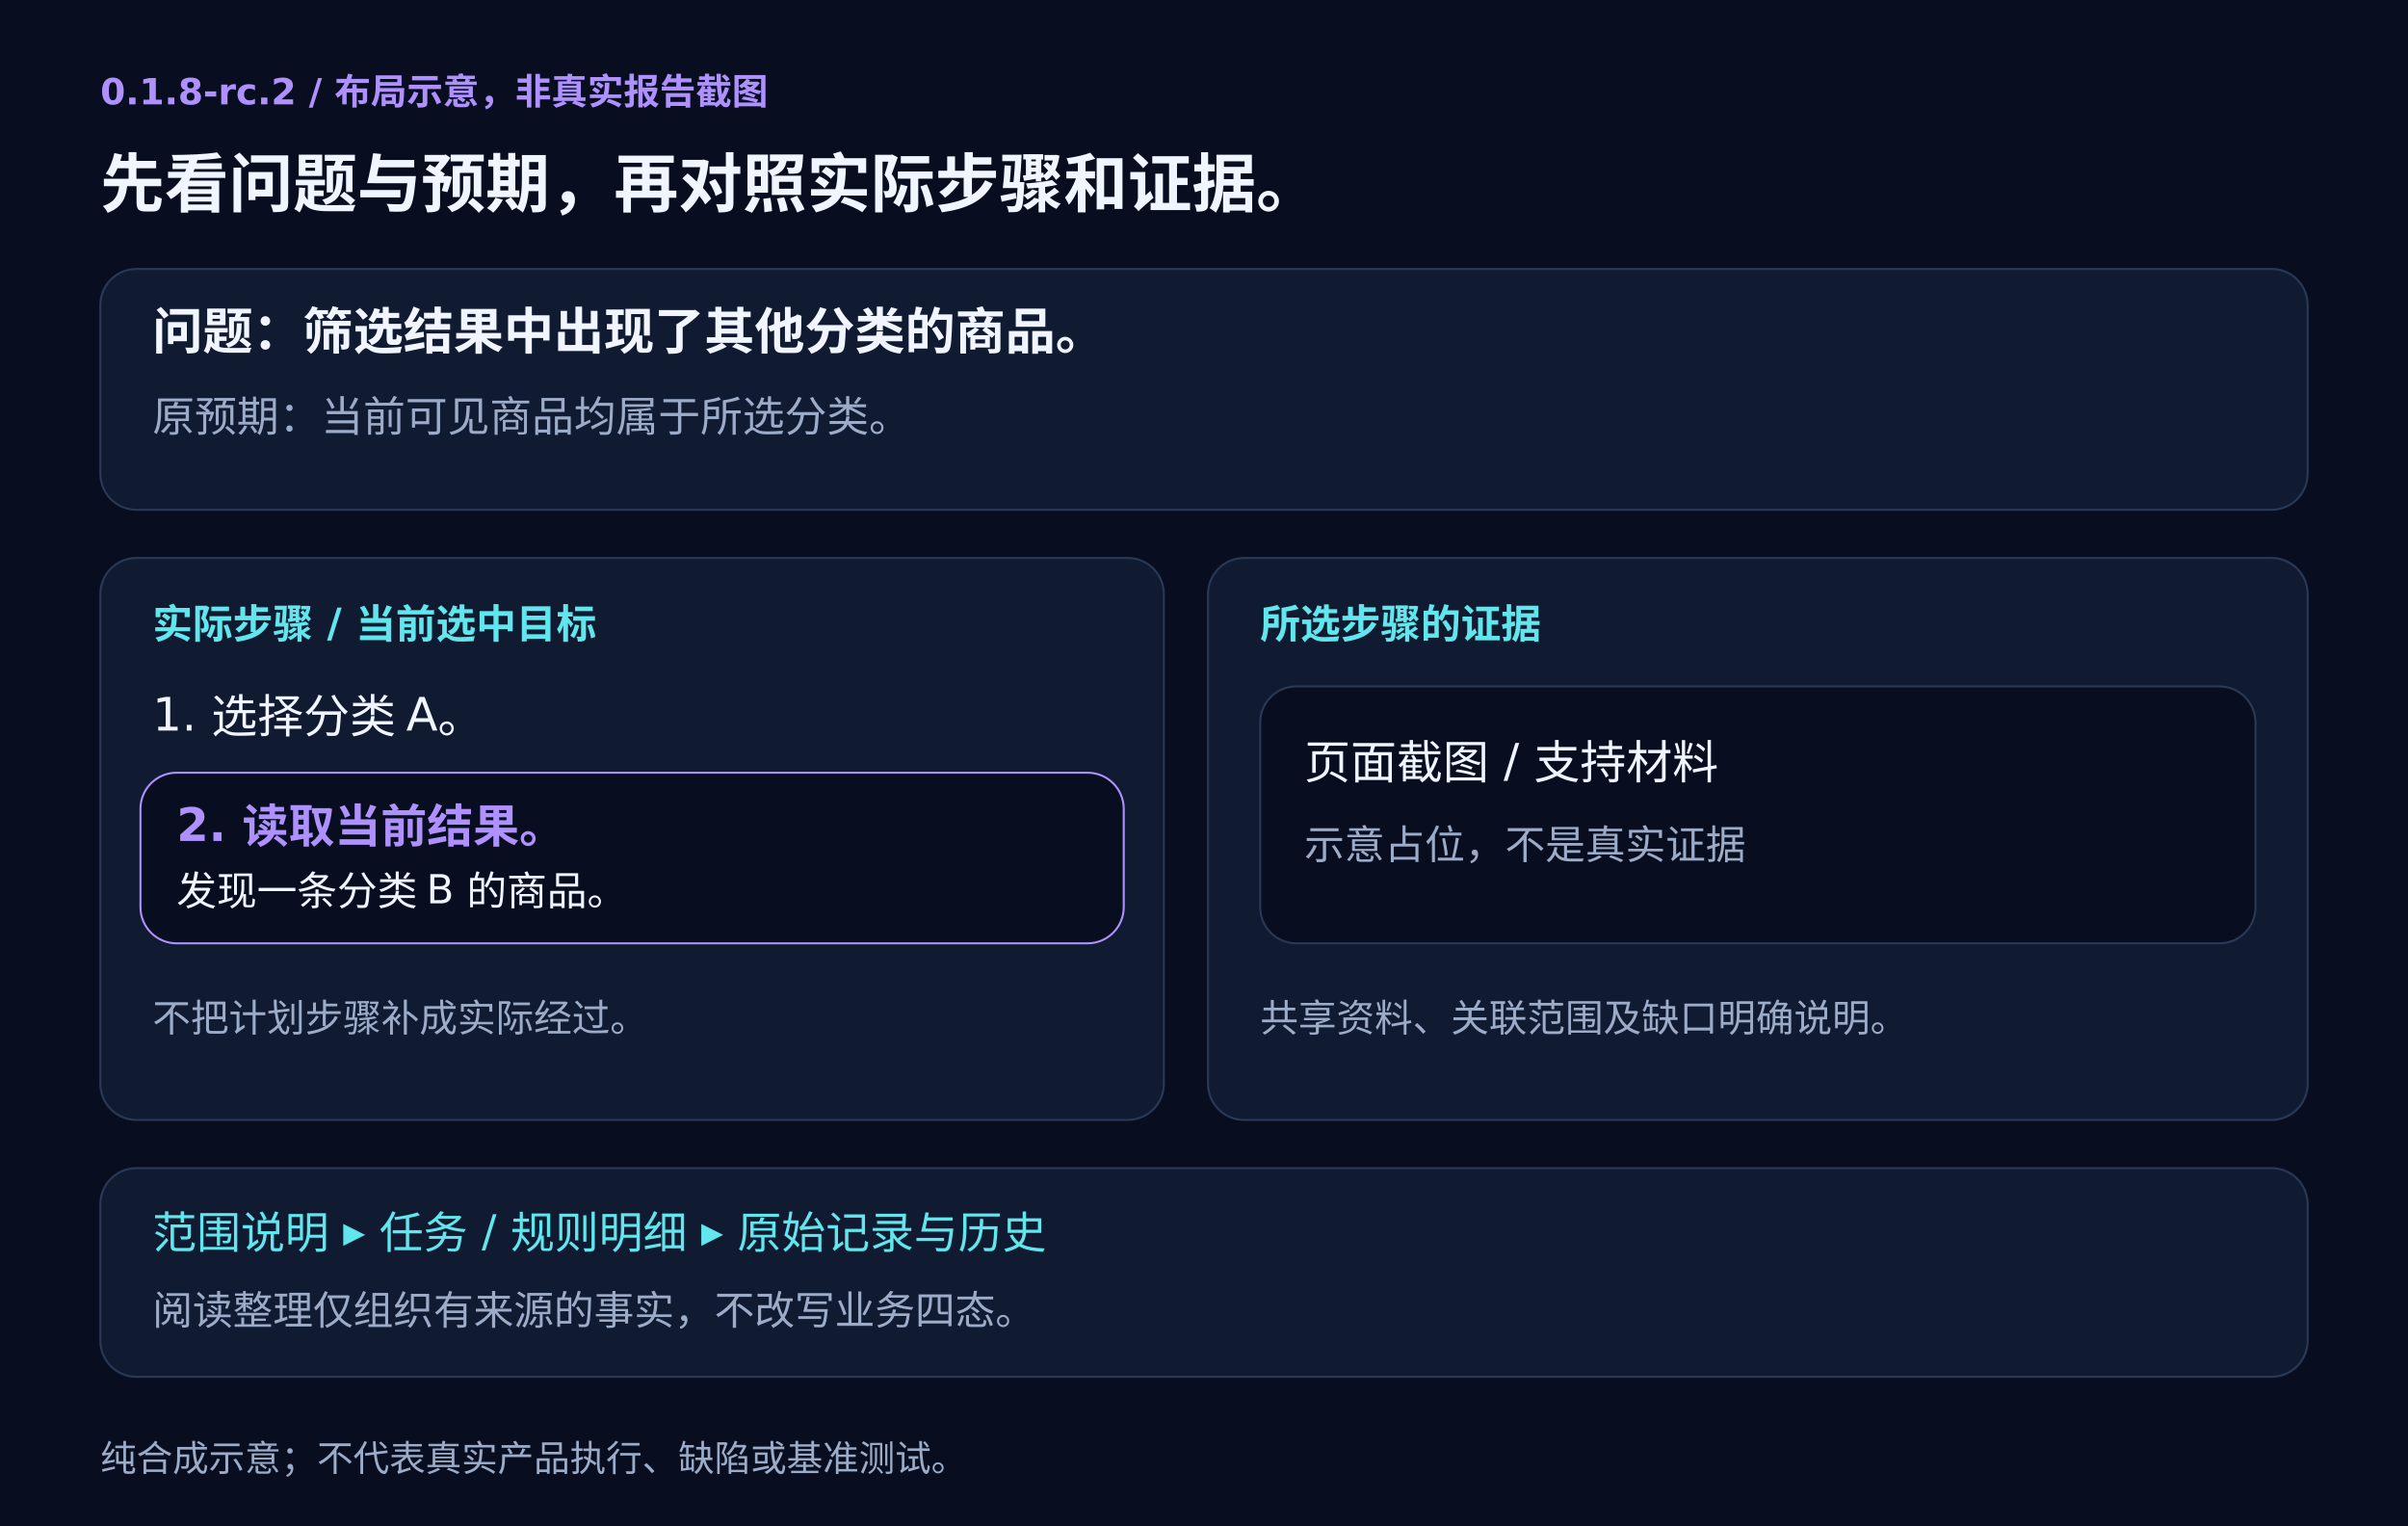
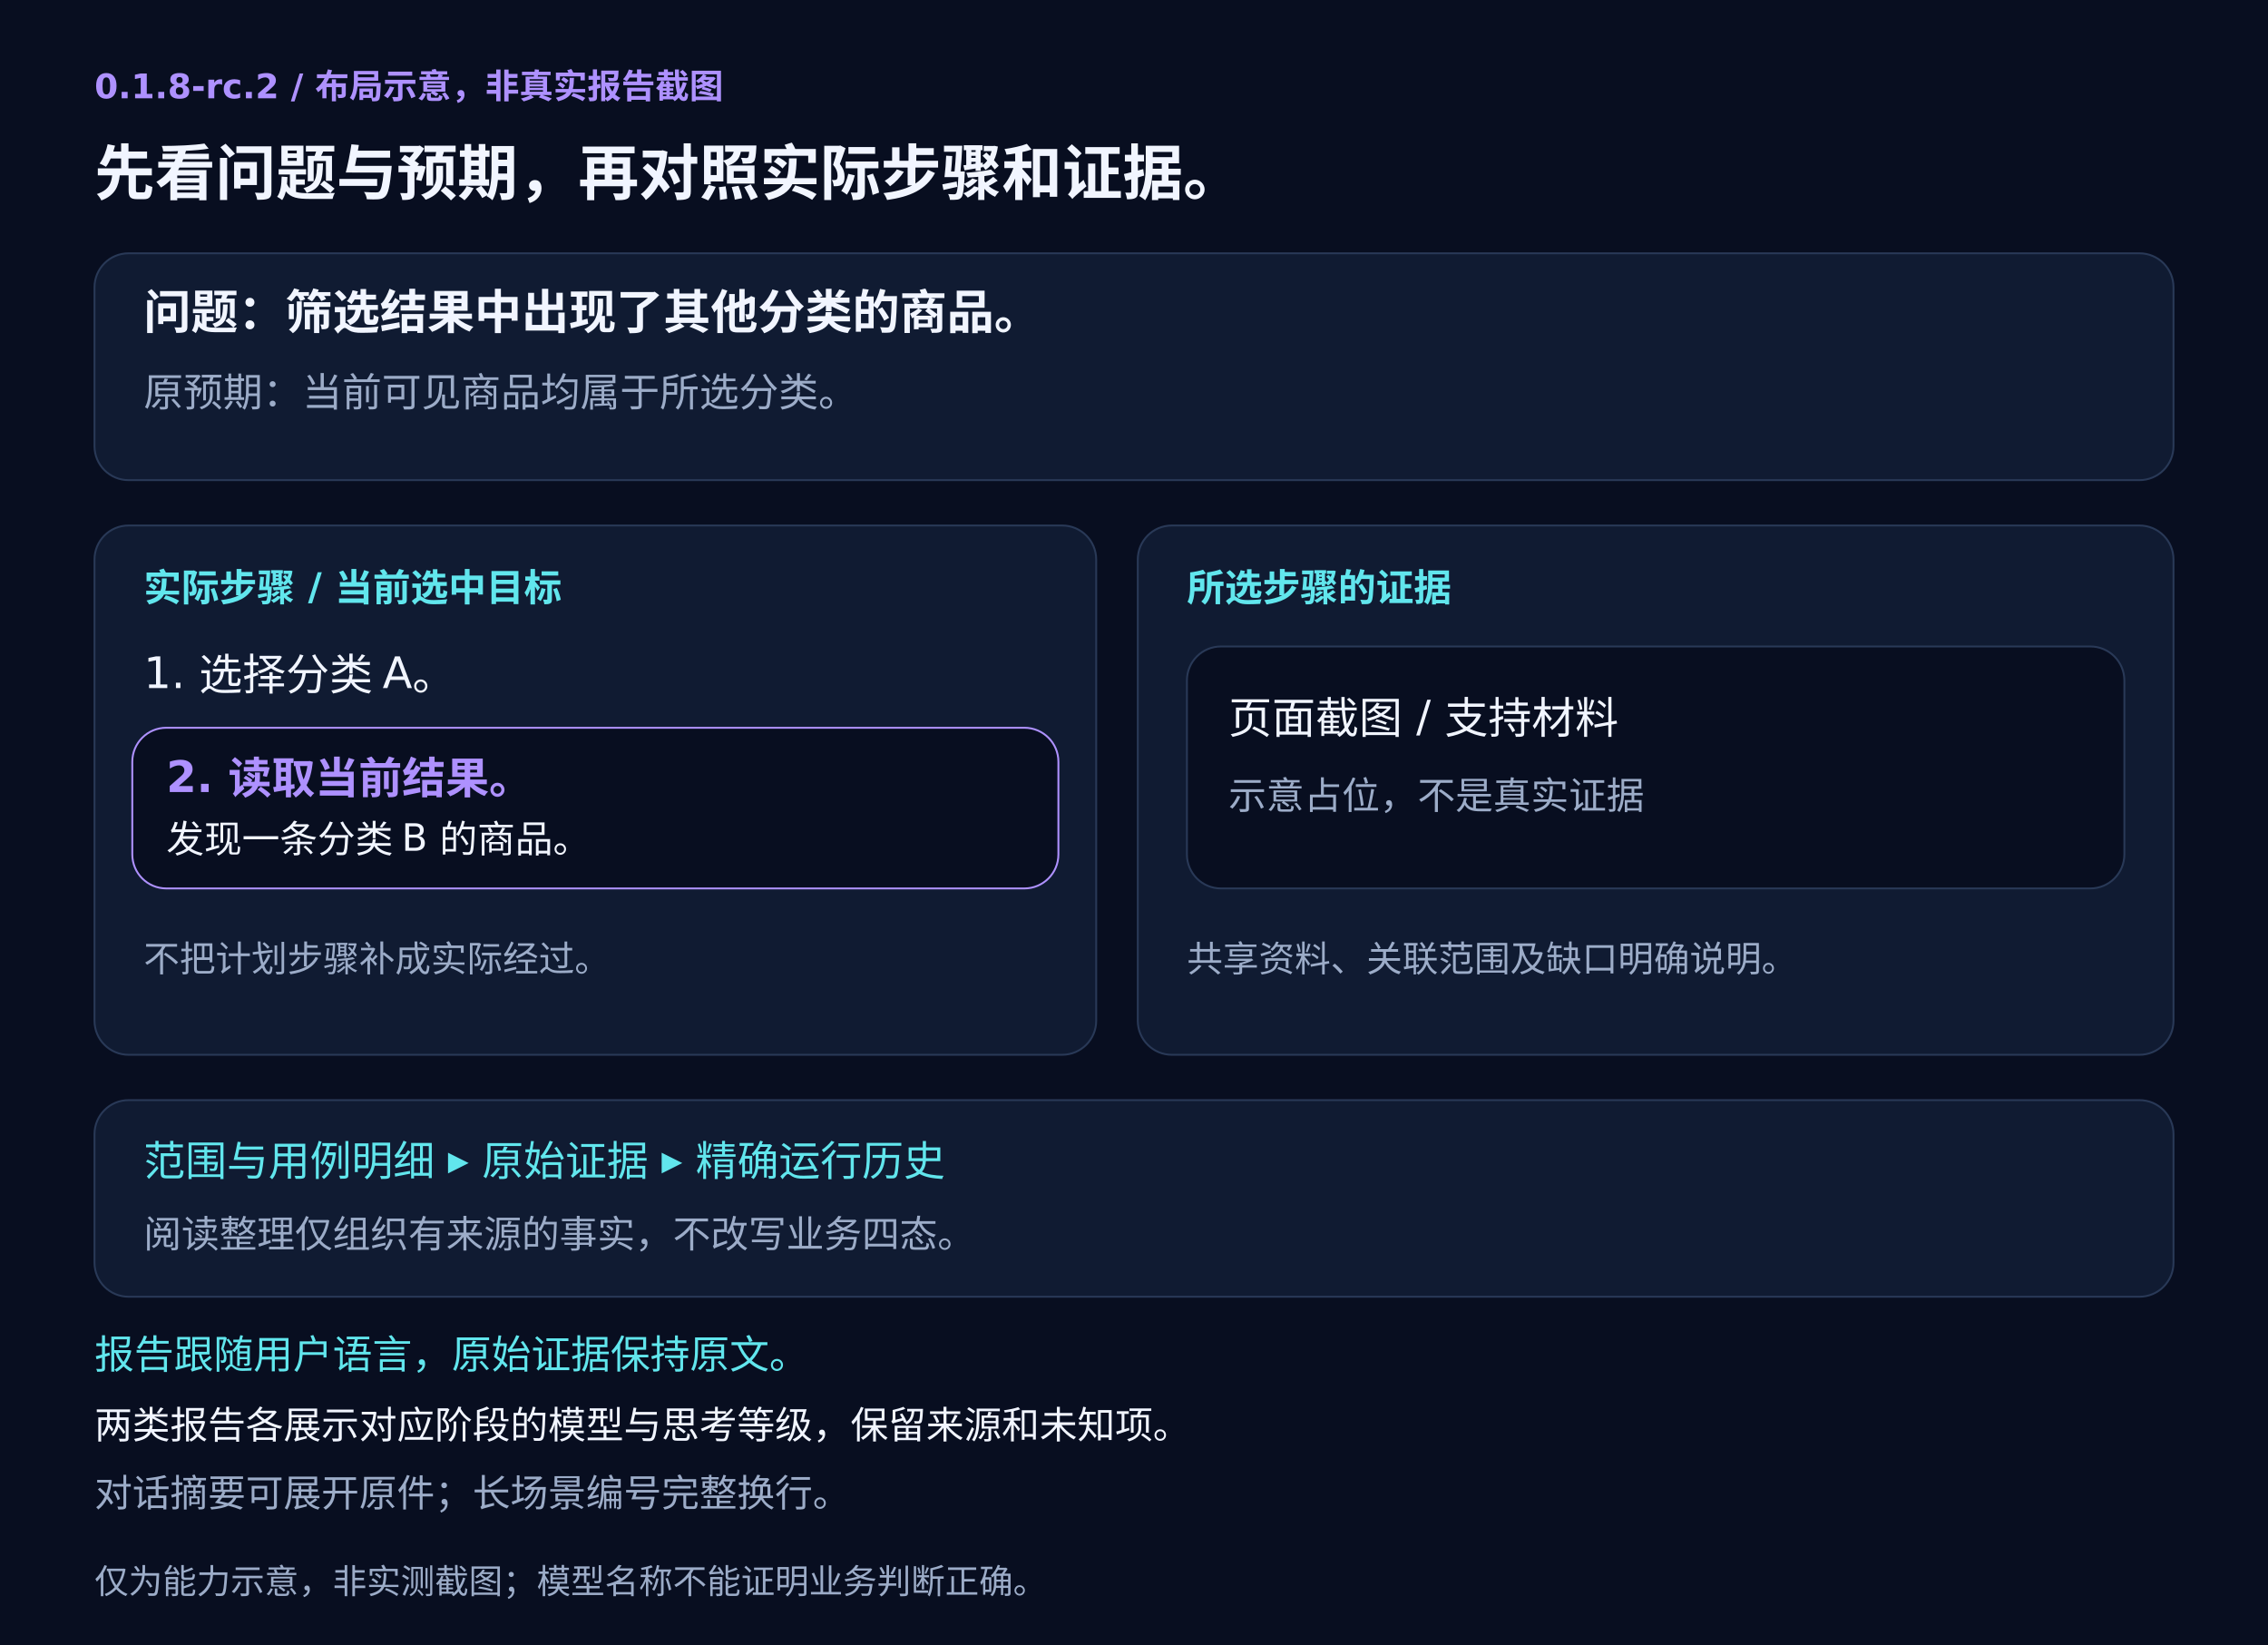
- <svg xmlns="http://www.w3.org/2000/svg" width="1200" height="760" viewBox="0 0 1200 760" role="img" aria-label="方案 B 报告阅读 — 能力示意">
+ <svg xmlns="http://www.w3.org/2000/svg" width="1200" height="870" viewBox="0 0 1200 870" role="img" aria-label="方案 B 报告阅读 — 能力示意">
  <defs>
    <linearGradient id="g">
      <stop stop-color="#61e6ed" />
      <stop offset="1" stop-color="#ae91ff" />
    </linearGradient>
    <marker id="arrow" markerWidth="8" markerHeight="8" refX="7" refY="4" orient="auto">
      <path d="M0,0 L8,4 L0,8" fill="#61e6ed" />
    </marker>
  </defs>
  <g font-family="DejaVu Sans, Noto Sans CJK SC, sans-serif">
-     <rect x="0" y="0" width="1200" height="760" rx="0" fill="#080e20" stroke="#080e20" />
+     <rect x="0" y="0" width="1200" height="870" rx="0" fill="#080e20" stroke="#080e20" />
    <path d="M0,2 H1200" stroke="url(#g)" stroke-width="4" />
    <text x="50" y="52" font-size="18" fill="#ae91ff" font-weight="700">0.1.8-rc.2 / 布局示意，非真实报告截图</text>
    <text x="50" y="103" font-size="32" fill="#f1f5ff" font-weight="700">先看问题与预期，再对照实际步骤和证据。</text>
    <rect x="50" y="134" width="1100" height="120" rx="18" fill="#101b32" stroke="#293957" />
    <text x="76" y="174" font-size="25" fill="#f1f5ff" font-weight="700">问题：筛选结果中出现了其他分类的商品。</text>
    <text x="76" y="215" font-size="21" fill="#9cacc8" font-weight="400">原预期：当前可见商品均属于所选分类。</text>
    <rect x="50" y="278" width="530" height="280" rx="18" fill="#101b32" stroke="#293957" />
    <rect x="602" y="278" width="548" height="280" rx="18" fill="#101b32" stroke="#293957" />
    <text x="76" y="318" font-size="20" fill="#61e6ed" font-weight="700">实际步骤 / 当前选中目标</text>
    <text x="76" y="364" font-size="23" fill="#f1f5ff" font-weight="400">1. 选择分类 A。</text>
    <rect x="70" y="385" width="490" height="85" rx="18" fill="#080e20" stroke="#ae91ff" />
    <text x="88" y="419" font-size="23" fill="#ae91ff" font-weight="700">2. 读取当前结果。</text>
    <text x="88" y="451" font-size="20" fill="#f1f5ff" font-weight="400">发现一条分类 B 的商品。</text>
    <text x="76" y="514" font-size="19" fill="#9cacc8" font-weight="400">不把计划步骤补成实际经过。</text>
    <text x="628" y="318" font-size="20" fill="#61e6ed" font-weight="700">所选步骤的证据</text>
    <rect x="628" y="342" width="496" height="128" rx="18" fill="#080e20" stroke="#293957" />
    <text x="650" y="388" font-size="23" fill="#f1f5ff" font-weight="400">页面截图 / 支持材料</text>
    <text x="650" y="428" font-size="20" fill="#9cacc8" font-weight="400">示意占位，不是真实证据</text>
    <text x="628" y="514" font-size="19" fill="#9cacc8" font-weight="400">共享资料、关联范围及缺口明确说明。</text>
    <rect x="50" y="582" width="1100" height="104" rx="18" fill="#101b32" stroke="#293957" />
-     <text x="76" y="622" font-size="22" fill="#61e6ed" font-weight="400">范围说明 ▸ 任务 / 规则明细 ▸ 原始记录与历史</text>
+     <text x="76" y="622" font-size="22" fill="#61e6ed" font-weight="400">范围与用例明细 ▸ 原始证据 ▸ 精确运行历史</text>
    <text x="76" y="660" font-size="20" fill="#9cacc8" font-weight="400">阅读整理仅组织有来源的事实，不改写业务四态。</text>
-     <text x="50" y="733" font-size="18" fill="#9cacc8" font-weight="400">纯合成示意；不代表真实产品执行、缺陷或基准测试。</text>
+     <text x="50" y="724" font-size="21" fill="#61e6ed" font-weight="400">报告跟随用户语言，原始证据保持原文。</text>
+     <text x="50" y="761" font-size="20" fill="#f1f5ff" font-weight="400">两类报告各展示对应阶段的模型与思考等级，保留来源和未知项。</text>
+     <text x="50" y="797" font-size="20" fill="#9cacc8" font-weight="400">对话摘要可展开原件；长场景编号完整换行。</text>
+     <text x="50" y="843" font-size="18" fill="#9cacc8" font-weight="400">仅为能力示意，非实测截图；模型名称不能证明业务判断正确。</text>
  </g>
</svg>
